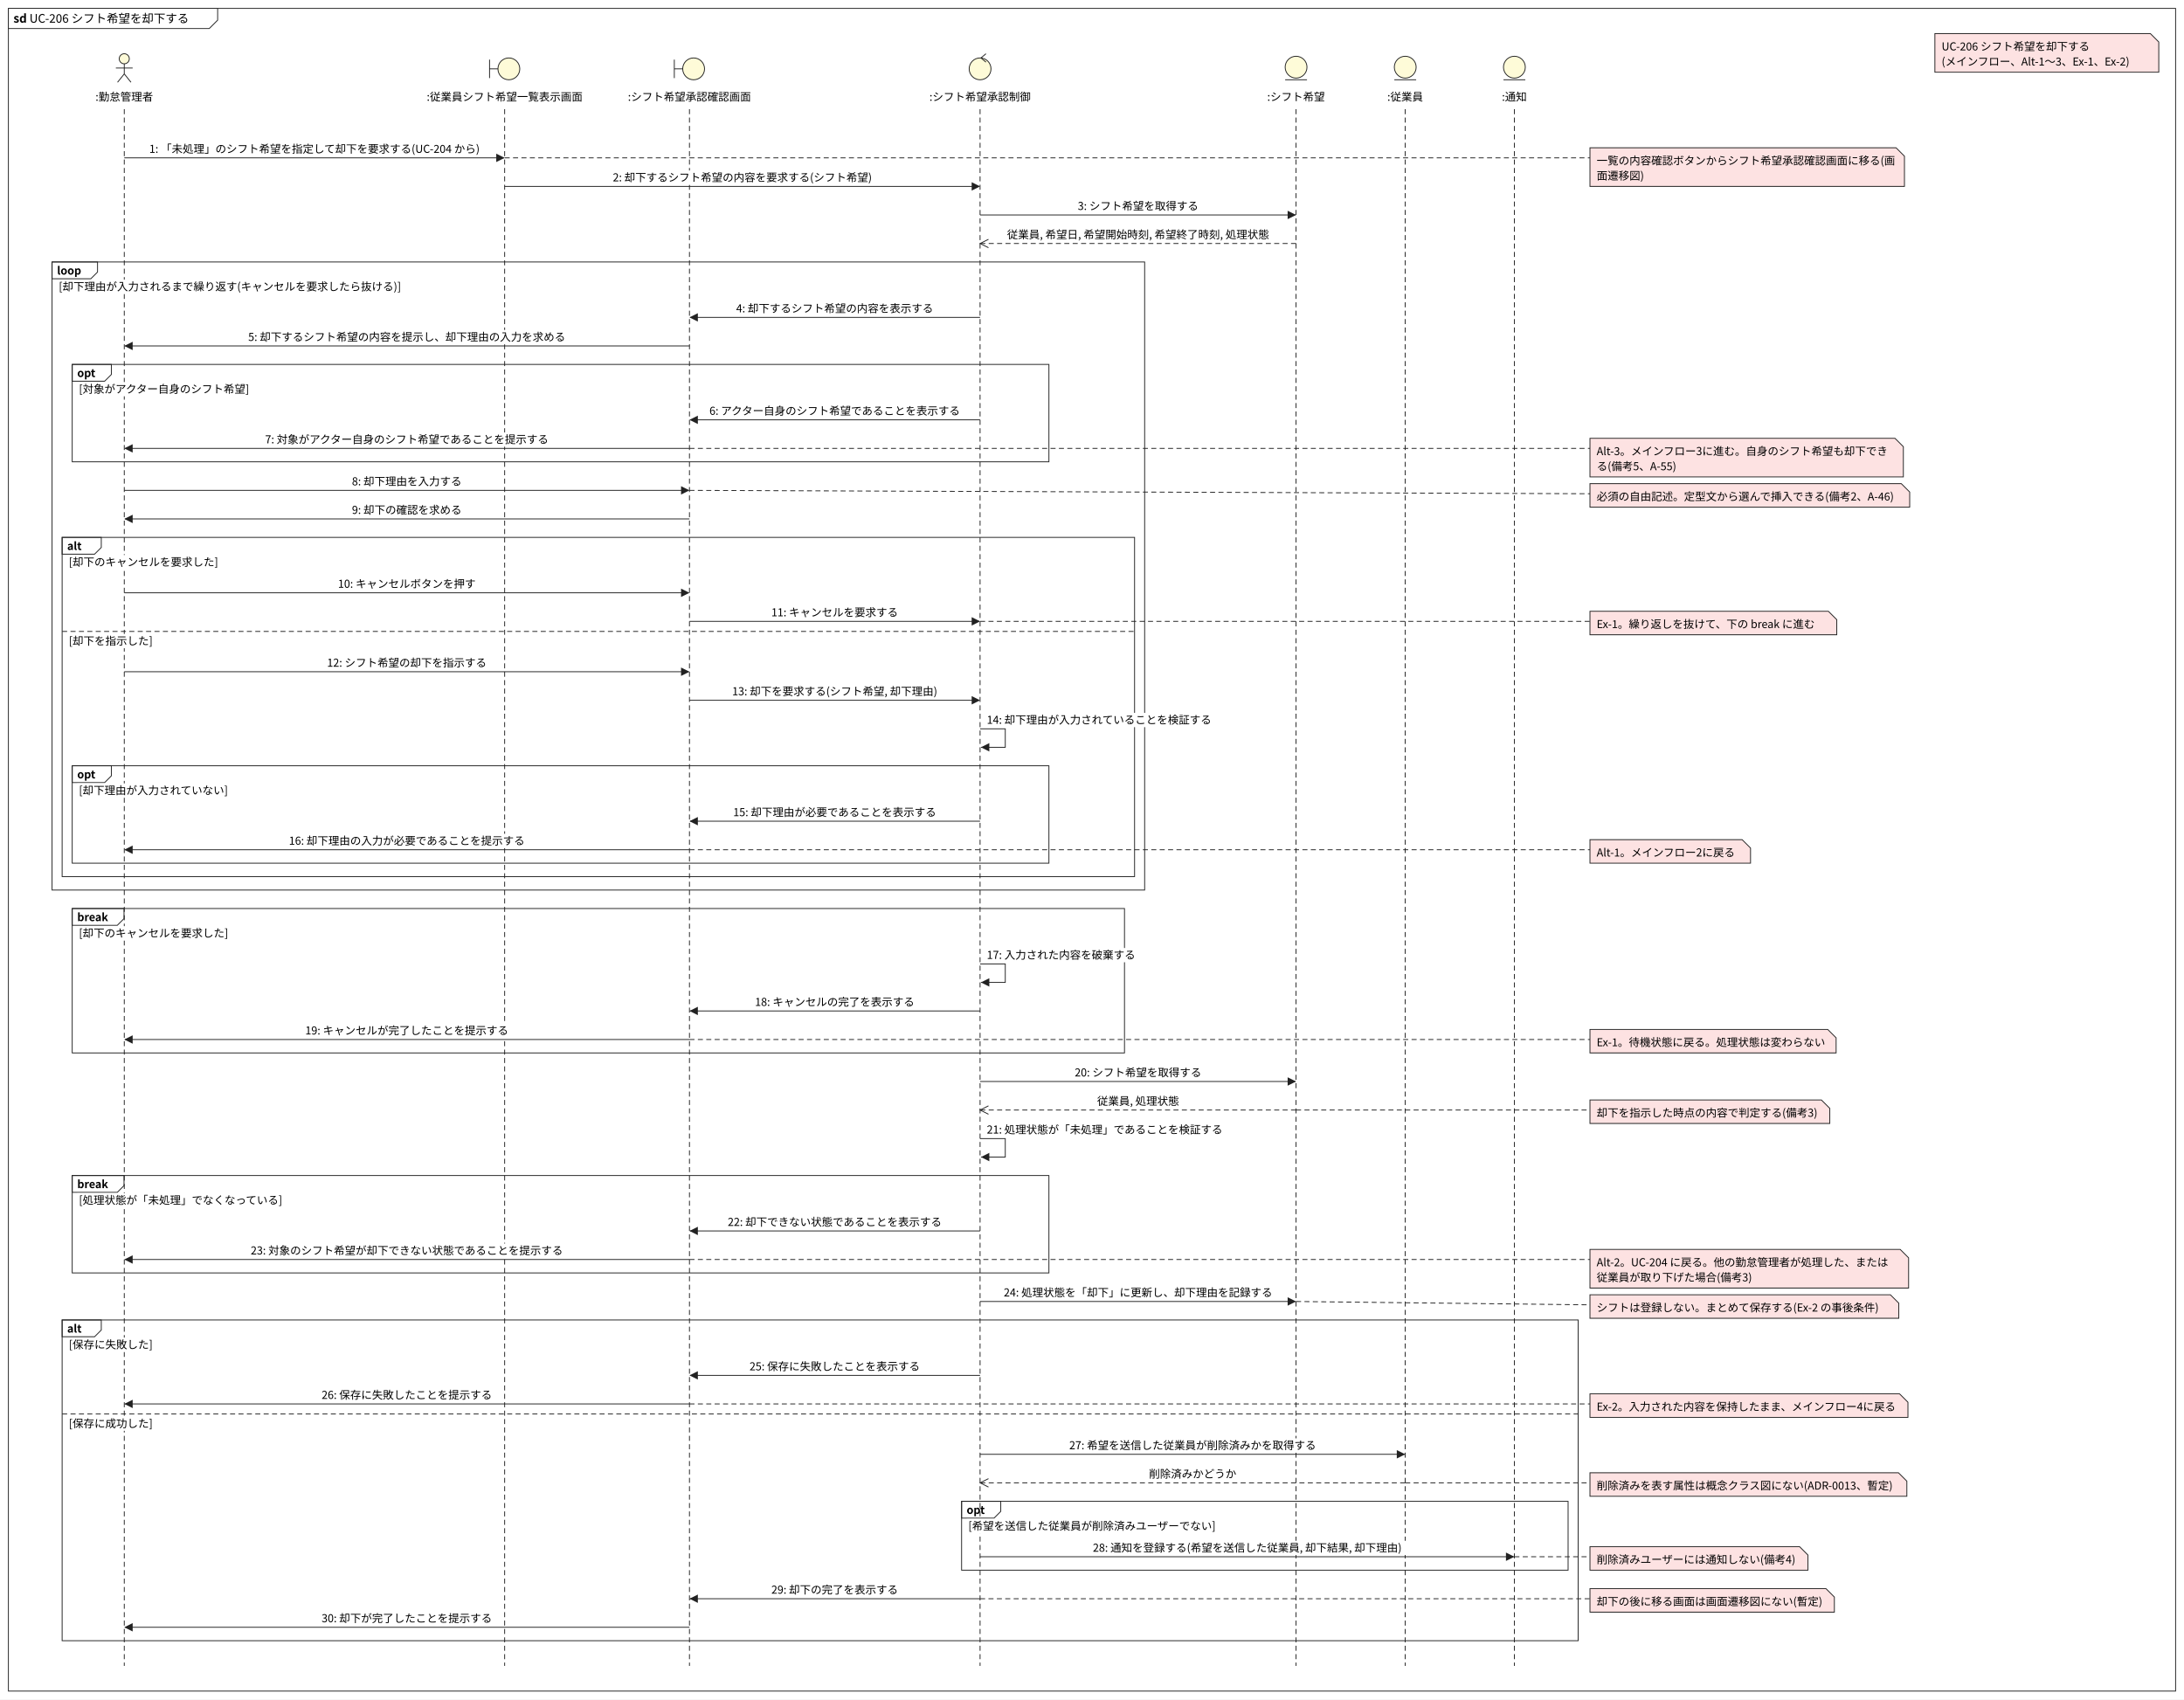
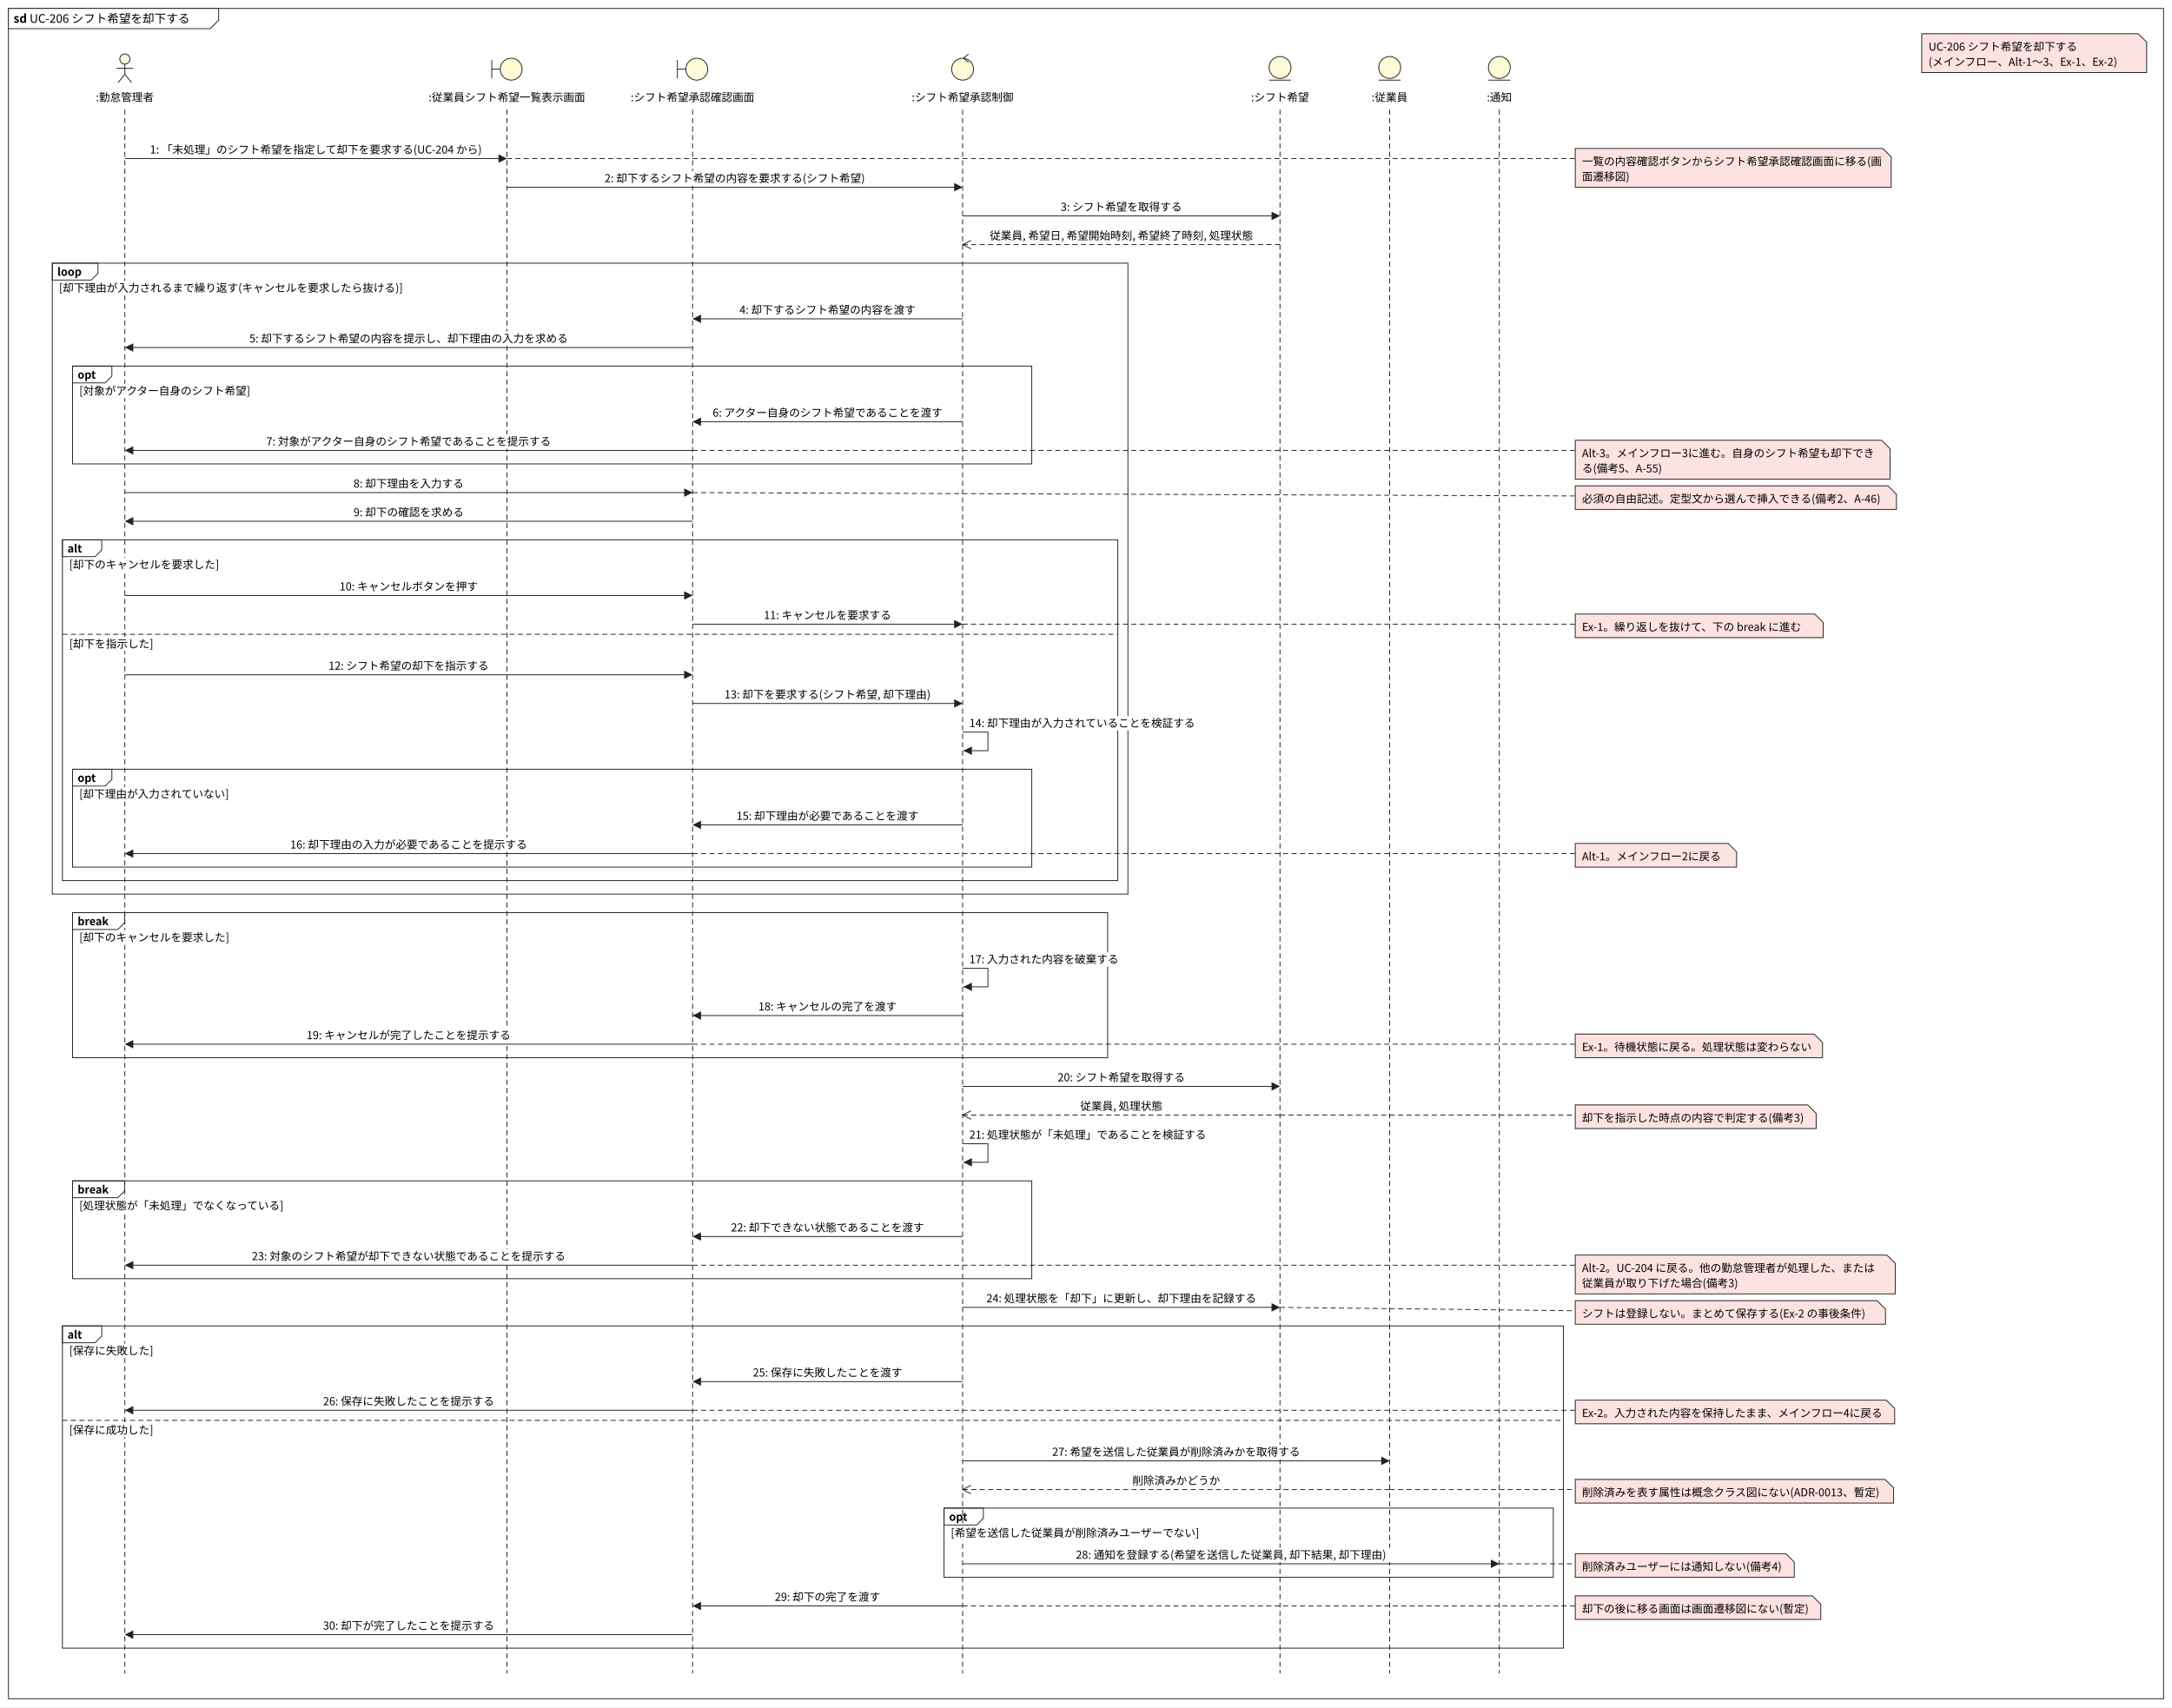
- <svg xmlns="http://www.w3.org/2000/svg" width="2601" height="2024" viewBox="0 0 2601 2024" font-family="'Noto Sans CJK JP','Noto Sans JP','Hiragino Sans','Yu Gothic','Meiryo','IPAGothic',sans-serif">
+ <svg xmlns="http://www.w3.org/2000/svg" width="2575" height="2024" viewBox="0 0 2575 2024" font-family="'Noto Sans CJK JP','Noto Sans JP','Hiragino Sans','Yu Gothic','Meiryo','IPAGothic',sans-serif">
  <rect width="100%" height="100%" fill="#fff" />
-   <rect x="10" y="10" width="2581.0" height="2004.0" fill="none" stroke="#222" />
+   <rect x="10" y="10" width="2555.0" height="2004.0" fill="none" stroke="#222" />
  <path d="M10 10 H259.2 V24 L249.2 34 H10 Z" fill="#fff" stroke="#222" />
  <line x1="148.0" y1="188.0" x2="600.0" y2="188.0" stroke="#222" stroke-width="1" />
  <polygon points="601.0,188.0 591.0,183.0 591.0,193.0" fill="#222" />
-   <line x1="601.0" y1="188.0" x2="1893.5" y2="188.0" stroke="#222" stroke-width="1" stroke-dasharray="6 4" />
-   <line x1="601.0" y1="222.0" x2="1166.2" y2="222.0" stroke="#222" stroke-width="1" />
-   <polygon points="1167.2,222.0 1157.2,217.0 1157.2,227.0" fill="#222" />
-   <line x1="1167.2" y1="256.0" x2="1542.5" y2="256.0" stroke="#222" stroke-width="1" />
-   <polygon points="1543.5,256.0 1533.5,251.0 1533.5,261.0" fill="#222" />
-   <line x1="1543.5" y1="290.0" x2="1168.2" y2="290.0" stroke="#222" stroke-width="1" stroke-dasharray="6 4" />
-   <polyline points="1177.2,285.0 1167.2,290.0 1177.2,295.0" fill="none" stroke="#222" />
+   <line x1="601.0" y1="188.0" x2="1867.5" y2="188.0" stroke="#222" stroke-width="1" stroke-dasharray="6 4" />
+   <line x1="601.0" y1="222.0" x2="1140.2" y2="222.0" stroke="#222" stroke-width="1" />
+   <polygon points="1141.2,222.0 1131.2,217.0 1131.2,227.0" fill="#222" />
+   <line x1="1141.2" y1="256.0" x2="1516.5" y2="256.0" stroke="#222" stroke-width="1" />
+   <polygon points="1517.5,256.0 1507.5,251.0 1507.5,261.0" fill="#222" />
+   <line x1="1517.5" y1="290.0" x2="1142.2" y2="290.0" stroke="#222" stroke-width="1" stroke-dasharray="6 4" />
+   <polyline points="1151.2,285.0 1141.2,290.0 1151.2,295.0" fill="none" stroke="#222" />
  <path d="M62 312 H116.16 V324 L108.16 332 H62 Z" fill="#fff" stroke="#222" />
-   <line x1="1167.2" y1="378.0" x2="822.1" y2="378.0" stroke="#222" stroke-width="1" />
+   <line x1="1141.2" y1="378.0" x2="822.1" y2="378.0" stroke="#222" stroke-width="1" />
  <polygon points="821.1,378.0 831.1,373.0 831.1,383.0" fill="#222" />
  <line x1="821.1" y1="412.0" x2="149.0" y2="412.0" stroke="#222" stroke-width="1" />
  <polygon points="148.0,412.0 158.0,407.0 158.0,417.0" fill="#222" />
  <path d="M86 434 H132.62 V446 L124.62 454 H86 Z" fill="#fff" stroke="#222" />
-   <line x1="1167.2" y1="500.0" x2="822.1" y2="500.0" stroke="#222" stroke-width="1" />
+   <line x1="1141.2" y1="500.0" x2="822.1" y2="500.0" stroke="#222" stroke-width="1" />
  <polygon points="821.1,500.0 831.1,495.0 831.1,505.0" fill="#222" />
  <line x1="821.1" y1="534.0" x2="149.0" y2="534.0" stroke="#222" stroke-width="1" />
  <polygon points="148.0,534.0 158.0,529.0 158.0,539.0" fill="#222" />
-   <line x1="821.1" y1="534.0" x2="1893.5" y2="534.0" stroke="#222" stroke-width="1" stroke-dasharray="6 4" />
-   <rect x="86.0" y="434.0" width="1163.2" height="116.0" rx="0" fill="none" stroke="#222" />
+   <line x1="821.1" y1="534.0" x2="1867.5" y2="534.0" stroke="#222" stroke-width="1" stroke-dasharray="6 4" />
+   <rect x="86.0" y="434.0" width="1137.2" height="116.0" rx="0" fill="none" stroke="#222" />
  <line x1="148.0" y1="584.0" x2="820.1" y2="584.0" stroke="#222" stroke-width="1" />
  <polygon points="821.1,584.0 811.1,579.0 811.1,589.0" fill="#222" />
-   <line x1="821.1" y1="584.0" x2="1893.5" y2="588.0" stroke="#222" stroke-width="1" stroke-dasharray="6 4" />
+   <line x1="821.1" y1="584.0" x2="1867.5" y2="588.0" stroke="#222" stroke-width="1" stroke-dasharray="6 4" />
  <line x1="821.1" y1="618.0" x2="149.0" y2="618.0" stroke="#222" stroke-width="1" />
  <polygon points="148.0,618.0 158.0,613.0 158.0,623.0" fill="#222" />
  <path d="M74 640 H120.62 V652 L112.62 660 H74 Z" fill="#fff" stroke="#222" />
  <line x1="148.0" y1="706.0" x2="820.1" y2="706.0" stroke="#222" stroke-width="1" />
  <polygon points="821.1,706.0 811.1,701.0 811.1,711.0" fill="#222" />
-   <line x1="821.1" y1="740.0" x2="1166.2" y2="740.0" stroke="#222" stroke-width="1" />
-   <polygon points="1167.2,740.0 1157.2,735.0 1157.2,745.0" fill="#222" />
-   <line x1="1167.2" y1="740.0" x2="1893.5" y2="740.0" stroke="#222" stroke-width="1" stroke-dasharray="6 4" />
+   <line x1="821.1" y1="740.0" x2="1140.2" y2="740.0" stroke="#222" stroke-width="1" />
+   <polygon points="1141.2,740.0 1131.2,735.0 1131.2,745.0" fill="#222" />
+   <line x1="1141.2" y1="740.0" x2="1867.5" y2="740.0" stroke="#222" stroke-width="1" stroke-dasharray="6 4" />
  <line x1="148.0" y1="800.0" x2="820.1" y2="800.0" stroke="#222" stroke-width="1" />
  <polygon points="821.1,800.0 811.1,795.0 811.1,805.0" fill="#222" />
-   <line x1="821.1" y1="834.0" x2="1166.2" y2="834.0" stroke="#222" stroke-width="1" />
-   <polygon points="1167.2,834.0 1157.2,829.0 1157.2,839.0" fill="#222" />
-   <polyline points="1167.22,868 1197.22,868 1197.22,890 1168.22,890" fill="none" stroke="#222" />
-   <polygon points="1168.2,890.0 1178.2,885.0 1178.2,895.0" fill="#222" />
+   <line x1="821.1" y1="834.0" x2="1140.2" y2="834.0" stroke="#222" stroke-width="1" />
+   <polygon points="1141.2,834.0 1131.2,829.0 1131.2,839.0" fill="#222" />
+   <polyline points="1141.22,868 1171.22,868 1171.22,890 1142.22,890" fill="none" stroke="#222" />
+   <polygon points="1142.2,890.0 1152.2,885.0 1152.2,895.0" fill="#222" />
  <path d="M86 912 H132.62 V924 L124.62 932 H86 Z" fill="#fff" stroke="#222" />
-   <line x1="1167.2" y1="978.0" x2="822.1" y2="978.0" stroke="#222" stroke-width="1" />
+   <line x1="1141.2" y1="978.0" x2="822.1" y2="978.0" stroke="#222" stroke-width="1" />
  <polygon points="821.1,978.0 831.1,973.0 831.1,983.0" fill="#222" />
  <line x1="821.1" y1="1012.0" x2="149.0" y2="1012.0" stroke="#222" stroke-width="1" />
  <polygon points="148.0,1012.0 158.0,1007.0 158.0,1017.0" fill="#222" />
-   <line x1="821.1" y1="1012.0" x2="1893.5" y2="1012.0" stroke="#222" stroke-width="1" stroke-dasharray="6 4" />
-   <rect x="86.0" y="912.0" width="1163.2" height="116.0" rx="0" fill="none" stroke="#222" />
-   <rect x="74.0" y="640.0" width="1277.2" height="404.0" rx="0" fill="none" stroke="#222" />
-   <line x1="74.0" y1="752.0" x2="1351.2" y2="752.0" stroke="#222" stroke-width="1" stroke-dasharray="6 4" />
-   <rect x="62.0" y="312.0" width="1301.2" height="748.0" rx="0" fill="none" stroke="#222" />
+   <line x1="821.1" y1="1012.0" x2="1867.5" y2="1012.0" stroke="#222" stroke-width="1" stroke-dasharray="6 4" />
+   <rect x="86.0" y="912.0" width="1137.2" height="116.0" rx="0" fill="none" stroke="#222" />
+   <rect x="74.0" y="640.0" width="1251.2" height="404.0" rx="0" fill="none" stroke="#222" />
+   <line x1="74.0" y1="752.0" x2="1325.2" y2="752.0" stroke="#222" stroke-width="1" stroke-dasharray="6 4" />
+   <rect x="62.0" y="312.0" width="1275.2" height="748.0" rx="0" fill="none" stroke="#222" />
  <path d="M86 1082 H147.7 V1094 L139.7 1102 H86 Z" fill="#fff" stroke="#222" />
-   <polyline points="1167.22,1148 1197.22,1148 1197.22,1170 1168.22,1170" fill="none" stroke="#222" />
-   <polygon points="1168.2,1170.0 1178.2,1165.0 1178.2,1175.0" fill="#222" />
-   <line x1="1167.2" y1="1204.0" x2="822.1" y2="1204.0" stroke="#222" stroke-width="1" />
+   <polyline points="1141.22,1148 1171.22,1148 1171.22,1170 1142.22,1170" fill="none" stroke="#222" />
+   <polygon points="1142.2,1170.0 1152.2,1165.0 1152.2,1175.0" fill="#222" />
+   <line x1="1141.2" y1="1204.0" x2="822.1" y2="1204.0" stroke="#222" stroke-width="1" />
  <polygon points="821.1,1204.0 831.1,1199.0 831.1,1209.0" fill="#222" />
  <line x1="821.1" y1="1238.0" x2="149.0" y2="1238.0" stroke="#222" stroke-width="1" />
  <polygon points="148.0,1238.0 158.0,1233.0 158.0,1243.0" fill="#222" />
-   <line x1="821.1" y1="1238.0" x2="1893.5" y2="1238.0" stroke="#222" stroke-width="1" stroke-dasharray="6 4" />
-   <rect x="86.0" y="1082.0" width="1253.2" height="172.0" rx="0" fill="none" stroke="#222" />
-   <line x1="1167.2" y1="1288.0" x2="1542.5" y2="1288.0" stroke="#222" stroke-width="1" />
-   <polygon points="1543.5,1288.0 1533.5,1283.0 1533.5,1293.0" fill="#222" />
-   <line x1="1543.5" y1="1322.0" x2="1168.2" y2="1322.0" stroke="#222" stroke-width="1" stroke-dasharray="6 4" />
-   <polyline points="1177.2,1317.0 1167.2,1322.0 1177.2,1327.0" fill="none" stroke="#222" />
-   <line x1="1543.5" y1="1322.0" x2="1893.5" y2="1322.0" stroke="#222" stroke-width="1" stroke-dasharray="6 4" />
-   <polyline points="1167.22,1356 1197.22,1356 1197.22,1378 1168.22,1378" fill="none" stroke="#222" />
-   <polygon points="1168.2,1378.0 1178.2,1373.0 1178.2,1383.0" fill="#222" />
+   <line x1="821.1" y1="1238.0" x2="1867.5" y2="1238.0" stroke="#222" stroke-width="1" stroke-dasharray="6 4" />
+   <rect x="86.0" y="1082.0" width="1227.2" height="172.0" rx="0" fill="none" stroke="#222" />
+   <line x1="1141.2" y1="1288.0" x2="1516.5" y2="1288.0" stroke="#222" stroke-width="1" />
+   <polygon points="1517.5,1288.0 1507.5,1283.0 1507.5,1293.0" fill="#222" />
+   <line x1="1517.5" y1="1322.0" x2="1142.2" y2="1322.0" stroke="#222" stroke-width="1" stroke-dasharray="6 4" />
+   <polyline points="1151.2,1317.0 1141.2,1322.0 1151.2,1327.0" fill="none" stroke="#222" />
+   <line x1="1517.5" y1="1322.0" x2="1867.5" y2="1322.0" stroke="#222" stroke-width="1" stroke-dasharray="6 4" />
+   <polyline points="1141.22,1356 1171.22,1356 1171.22,1378 1142.22,1378" fill="none" stroke="#222" />
+   <polygon points="1142.2,1378.0 1152.2,1373.0 1152.2,1383.0" fill="#222" />
  <path d="M86 1400 H147.7 V1412 L139.7 1420 H86 Z" fill="#fff" stroke="#222" />
-   <line x1="1167.2" y1="1466.0" x2="822.1" y2="1466.0" stroke="#222" stroke-width="1" />
+   <line x1="1141.2" y1="1466.0" x2="822.1" y2="1466.0" stroke="#222" stroke-width="1" />
  <polygon points="821.1,1466.0 831.1,1461.0 831.1,1471.0" fill="#222" />
  <line x1="821.1" y1="1500.0" x2="149.0" y2="1500.0" stroke="#222" stroke-width="1" />
  <polygon points="148.0,1500.0 158.0,1495.0 158.0,1505.0" fill="#222" />
-   <line x1="821.1" y1="1500.0" x2="1893.5" y2="1500.0" stroke="#222" stroke-width="1" stroke-dasharray="6 4" />
-   <rect x="86.0" y="1400.0" width="1163.2" height="116.0" rx="0" fill="none" stroke="#222" />
-   <line x1="1167.2" y1="1550.0" x2="1542.5" y2="1550.0" stroke="#222" stroke-width="1" />
-   <polygon points="1543.5,1550.0 1533.5,1545.0 1533.5,1555.0" fill="#222" />
-   <line x1="1543.5" y1="1550.0" x2="1893.5" y2="1554.0" stroke="#222" stroke-width="1" stroke-dasharray="6 4" />
+   <line x1="821.1" y1="1500.0" x2="1867.5" y2="1500.0" stroke="#222" stroke-width="1" stroke-dasharray="6 4" />
+   <rect x="86.0" y="1400.0" width="1137.2" height="116.0" rx="0" fill="none" stroke="#222" />
+   <line x1="1141.2" y1="1550.0" x2="1516.5" y2="1550.0" stroke="#222" stroke-width="1" />
+   <polygon points="1517.5,1550.0 1507.5,1545.0 1507.5,1555.0" fill="#222" />
+   <line x1="1517.5" y1="1550.0" x2="1867.5" y2="1554.0" stroke="#222" stroke-width="1" stroke-dasharray="6 4" />
  <path d="M74 1572 H120.62 V1584 L112.62 1592 H74 Z" fill="#fff" stroke="#222" />
-   <line x1="1167.2" y1="1638.0" x2="822.1" y2="1638.0" stroke="#222" stroke-width="1" />
+   <line x1="1141.2" y1="1638.0" x2="822.1" y2="1638.0" stroke="#222" stroke-width="1" />
  <polygon points="821.1,1638.0 831.1,1633.0 831.1,1643.0" fill="#222" />
  <line x1="821.1" y1="1672.0" x2="149.0" y2="1672.0" stroke="#222" stroke-width="1" />
  <polygon points="148.0,1672.0 158.0,1667.0 158.0,1677.0" fill="#222" />
-   <line x1="821.1" y1="1672.0" x2="1893.5" y2="1672.0" stroke="#222" stroke-width="1" stroke-dasharray="6 4" />
-   <line x1="1167.2" y1="1732.0" x2="1672.5" y2="1732.0" stroke="#222" stroke-width="1" />
-   <polygon points="1673.5,1732.0 1663.5,1727.0 1663.5,1737.0" fill="#222" />
-   <line x1="1673.5" y1="1766.0" x2="1168.2" y2="1766.0" stroke="#222" stroke-width="1" stroke-dasharray="6 4" />
-   <polyline points="1177.2,1761.0 1167.2,1766.0 1177.2,1771.0" fill="none" stroke="#222" />
-   <line x1="1673.5" y1="1766.0" x2="1893.5" y2="1766.0" stroke="#222" stroke-width="1" stroke-dasharray="6 4" />
-   <path d="M1145.22 1788 H1191.84 V1800 L1183.84 1808 H1145.22 Z" fill="#fff" stroke="#222" />
-   <line x1="1167.2" y1="1854.0" x2="1802.5" y2="1854.0" stroke="#222" stroke-width="1" />
-   <polygon points="1803.5,1854.0 1793.5,1849.0 1793.5,1859.0" fill="#222" />
-   <line x1="1803.5" y1="1854.0" x2="1893.5" y2="1854.0" stroke="#222" stroke-width="1" stroke-dasharray="6 4" />
-   <rect x="1145.2" y="1788.0" width="722.3" height="82.0" rx="0" fill="none" stroke="#222" />
-   <line x1="1167.2" y1="1904.0" x2="822.1" y2="1904.0" stroke="#222" stroke-width="1" />
+   <line x1="821.1" y1="1672.0" x2="1867.5" y2="1672.0" stroke="#222" stroke-width="1" stroke-dasharray="6 4" />
+   <line x1="1141.2" y1="1732.0" x2="1646.5" y2="1732.0" stroke="#222" stroke-width="1" />
+   <polygon points="1647.5,1732.0 1637.5,1727.0 1637.5,1737.0" fill="#222" />
+   <line x1="1647.5" y1="1766.0" x2="1142.2" y2="1766.0" stroke="#222" stroke-width="1" stroke-dasharray="6 4" />
+   <polyline points="1151.2,1761.0 1141.2,1766.0 1151.2,1771.0" fill="none" stroke="#222" />
+   <line x1="1647.5" y1="1766.0" x2="1867.5" y2="1766.0" stroke="#222" stroke-width="1" stroke-dasharray="6 4" />
+   <path d="M1119.22 1788 H1165.84 V1800 L1157.84 1808 H1119.22 Z" fill="#fff" stroke="#222" />
+   <line x1="1141.2" y1="1854.0" x2="1776.5" y2="1854.0" stroke="#222" stroke-width="1" />
+   <polygon points="1777.5,1854.0 1767.5,1849.0 1767.5,1859.0" fill="#222" />
+   <line x1="1777.5" y1="1854.0" x2="1867.5" y2="1854.0" stroke="#222" stroke-width="1" stroke-dasharray="6 4" />
+   <rect x="1119.2" y="1788.0" width="722.3" height="82.0" rx="0" fill="none" stroke="#222" />
+   <line x1="1141.2" y1="1904.0" x2="822.1" y2="1904.0" stroke="#222" stroke-width="1" />
  <polygon points="821.1,1904.0 831.1,1899.0 831.1,1909.0" fill="#222" />
-   <line x1="1167.2" y1="1904.0" x2="1893.5" y2="1904.0" stroke="#222" stroke-width="1" stroke-dasharray="6 4" />
+   <line x1="1141.2" y1="1904.0" x2="1867.5" y2="1904.0" stroke="#222" stroke-width="1" stroke-dasharray="6 4" />
  <line x1="821.1" y1="1938.0" x2="149.0" y2="1938.0" stroke="#222" stroke-width="1" />
  <polygon points="148.0,1938.0 158.0,1933.0 158.0,1943.0" fill="#222" />
-   <rect x="74.0" y="1572.0" width="1805.5" height="382.0" rx="0" fill="none" stroke="#222" />
-   <line x1="74.0" y1="1684.0" x2="1879.5" y2="1684.0" stroke="#222" stroke-width="1" stroke-dasharray="6 4" />
+   <rect x="74.0" y="1572.0" width="1779.5" height="382.0" rx="0" fill="none" stroke="#222" />
+   <line x1="74.0" y1="1684.0" x2="1853.5" y2="1684.0" stroke="#222" stroke-width="1" stroke-dasharray="6 4" />
  <circle cx="148" cy="70" r="6" fill="#fefbd8" stroke="#222" />
  <path d="M148 76 V88 M138 81 H158 M148 88 L140 98 M148 88 L156 98" fill="none" stroke="#222" />
  <line x1="148.0" y1="130.0" x2="148.0" y2="1984.0" stroke="#222" stroke-width="1" stroke-dasharray="6 4" />
  <circle cx="606.02" cy="82" r="13" fill="#fefbd8" stroke="#222" />
  <path d="M593.02 82 H583.02 M583.02 71 V93" fill="none" stroke="#222" />
  <line x1="601.0" y1="130.0" x2="601.0" y2="1984.0" stroke="#222" stroke-width="1" stroke-dasharray="6 4" />
  <circle cx="826.06" cy="82" r="13" fill="#fefbd8" stroke="#222" />
  <path d="M813.06 82 H803.06 M803.06 71 V93" fill="none" stroke="#222" />
  <line x1="821.1" y1="130.0" x2="821.1" y2="1984.0" stroke="#222" stroke-width="1" stroke-dasharray="6 4" />
-   <circle cx="1167.22" cy="82" r="13" fill="#fefbd8" stroke="#222" />
-   <path d="M1168.22 69 l6 -5 M1168.22 69 l6 5" fill="none" stroke="#222" />
-   <line x1="1167.2" y1="130.0" x2="1167.2" y2="1984.0" stroke="#222" stroke-width="1" stroke-dasharray="6 4" />
-   <circle cx="1543.54" cy="80" r="13" fill="#fefbd8" stroke="#222" />
-   <path d="M1530.54 95 H1556.54" fill="none" stroke="#222" />
-   <line x1="1543.5" y1="130.0" x2="1543.5" y2="1984.0" stroke="#222" stroke-width="1" stroke-dasharray="6 4" />
-   <circle cx="1673.54" cy="80" r="13" fill="#fefbd8" stroke="#222" />
-   <path d="M1660.54 95 H1686.54" fill="none" stroke="#222" />
-   <line x1="1673.5" y1="130.0" x2="1673.5" y2="1984.0" stroke="#222" stroke-width="1" stroke-dasharray="6 4" />
-   <circle cx="1803.54" cy="80" r="13" fill="#fefbd8" stroke="#222" />
-   <path d="M1790.54 95 H1816.54" fill="none" stroke="#222" />
-   <line x1="1803.5" y1="130.0" x2="1803.5" y2="1984.0" stroke="#222" stroke-width="1" stroke-dasharray="6 4" />
+   <circle cx="1141.22" cy="82" r="13" fill="#fefbd8" stroke="#222" />
+   <path d="M1142.22 69 l6 -5 M1142.22 69 l6 5" fill="none" stroke="#222" />
+   <line x1="1141.2" y1="130.0" x2="1141.2" y2="1984.0" stroke="#222" stroke-width="1" stroke-dasharray="6 4" />
+   <circle cx="1517.54" cy="80" r="13" fill="#fefbd8" stroke="#222" />
+   <path d="M1504.54 95 H1530.54" fill="none" stroke="#222" />
+   <line x1="1517.5" y1="130.0" x2="1517.5" y2="1984.0" stroke="#222" stroke-width="1" stroke-dasharray="6 4" />
+   <circle cx="1647.54" cy="80" r="13" fill="#fefbd8" stroke="#222" />
+   <path d="M1634.54 95 H1660.54" fill="none" stroke="#222" />
+   <line x1="1647.5" y1="130.0" x2="1647.5" y2="1984.0" stroke="#222" stroke-width="1" stroke-dasharray="6 4" />
+   <circle cx="1777.54" cy="80" r="13" fill="#fefbd8" stroke="#222" />
+   <path d="M1764.54 95 H1790.54" fill="none" stroke="#222" />
+   <line x1="1777.5" y1="130.0" x2="1777.5" y2="1984.0" stroke="#222" stroke-width="1" stroke-dasharray="6 4" />
  <rect x="164.8" y="169.0" width="419.5" height="17.0" fill="#fff" />
  <text x="374.5" y="182.0" font-size="13" text-anchor="middle">1: 「未処理」のシフト希望を指定して却下を要求する(UC-204 から)</text>
-   <rect x="720.3" y="203.0" width="327.7" height="17.0" fill="#fff" />
-   <text x="884.1" y="216.0" font-size="13" text-anchor="middle">2: 却下するシフト希望の内容を要求する(シフト希望)</text>
-   <rect x="1277.1" y="237.0" width="156.6" height="17.0" fill="#fff" />
-   <text x="1355.4" y="250.0" font-size="13" text-anchor="middle">3: シフト希望を取得する</text>
-   <rect x="1180.2" y="271.0" width="350.3" height="17.0" fill="#fff" />
-   <text x="1355.4" y="284.0" font-size="13" text-anchor="middle">従業員, 希望日, 希望開始時刻, 希望終了時刻, 処理状態</text>
+   <rect x="707.3" y="203.0" width="327.7" height="17.0" fill="#fff" />
+   <text x="871.1" y="216.0" font-size="13" text-anchor="middle">2: 却下するシフト希望の内容を要求する(シフト希望)</text>
+   <rect x="1251.1" y="237.0" width="156.6" height="17.0" fill="#fff" />
+   <text x="1329.4" y="250.0" font-size="13" text-anchor="middle">3: シフト希望を取得する</text>
+   <rect x="1154.2" y="271.0" width="350.3" height="17.0" fill="#fff" />
+   <text x="1329.4" y="284.0" font-size="13" text-anchor="middle">従業員, 希望日, 希望開始時刻, 希望終了時刻, 処理状態</text>
  <text x="68.0" y="327.0" font-size="13" text-anchor="start" font-weight="bold">loop</text>
  <rect x="68.0" y="333.0" width="424.2" height="17.0" fill="#fff" />
  <text x="70.0" y="346.0" font-size="13" text-anchor="start">[却下理由が入力されるまで繰り返す(キャンセルを要求したら抜ける)]</text>
-   <rect x="870.3" y="359.0" width="247.6" height="17.0" fill="#fff" />
-   <text x="994.1" y="372.0" font-size="13" text-anchor="middle">4: 却下するシフト希望の内容を表示する</text>
+   <rect x="870.3" y="359.0" width="221.6" height="17.0" fill="#fff" />
+   <text x="981.1" y="372.0" font-size="13" text-anchor="middle">4: 却下するシフト希望の内容を渡す</text>
  <rect x="289.2" y="393.0" width="390.6" height="17.0" fill="#fff" />
  <text x="484.5" y="406.0" font-size="13" text-anchor="middle">5: 却下するシフト希望の内容を提示し、却下理由の入力を求める</text>
  <text x="92.0" y="449.0" font-size="13" text-anchor="start" font-weight="bold">opt</text>
  <rect x="92.0" y="455.0" width="214.1" height="17.0" fill="#fff" />
  <text x="94.0" y="468.0" font-size="13" text-anchor="start">[対象がアクター自身のシフト希望]</text>
-   <rect x="837.8" y="481.0" width="312.6" height="17.0" fill="#fff" />
-   <text x="994.1" y="494.0" font-size="13" text-anchor="middle">6: アクター自身のシフト希望であることを表示する</text>
+   <rect x="837.8" y="481.0" width="286.6" height="17.0" fill="#fff" />
+   <text x="981.1" y="494.0" font-size="13" text-anchor="middle">6: アクター自身のシフト希望であることを渡す</text>
  <rect x="308.7" y="515.0" width="351.6" height="17.0" fill="#fff" />
  <text x="484.5" y="528.0" font-size="13" text-anchor="middle">7: 対象がアクター自身のシフト希望であることを提示する</text>
  <rect x="412.7" y="565.0" width="143.6" height="17.0" fill="#fff" />
  <text x="484.5" y="578.0" font-size="13" text-anchor="middle">8: 却下理由を入力する</text>
  <rect x="412.7" y="599.0" width="143.6" height="17.0" fill="#fff" />
  <text x="484.5" y="612.0" font-size="13" text-anchor="middle">9: 却下の確認を求める</text>
  <text x="80.0" y="655.0" font-size="13" text-anchor="start" font-weight="bold">alt</text>
  <rect x="80.0" y="661.0" width="188.1" height="17.0" fill="#fff" />
  <text x="82.0" y="674.0" font-size="13" text-anchor="start">[却下のキャンセルを要求した]</text>
  <rect x="396.0" y="687.0" width="177.2" height="17.0" fill="#fff" />
  <text x="484.5" y="700.0" font-size="13" text-anchor="middle">10: キャンセルボタンを押す</text>
-   <rect x="912.1" y="721.0" width="164.2" height="17.0" fill="#fff" />
-   <text x="994.1" y="734.0" font-size="13" text-anchor="middle">11: キャンセルを要求する</text>
+   <rect x="899.1" y="721.0" width="164.2" height="17.0" fill="#fff" />
+   <text x="981.1" y="734.0" font-size="13" text-anchor="middle">11: キャンセルを要求する</text>
  <rect x="80.0" y="755.0" width="110.1" height="17.0" fill="#fff" />
  <text x="82.0" y="768.0" font-size="13" text-anchor="start">[却下を指示した]</text>
  <rect x="383.0" y="781.0" width="203.2" height="17.0" fill="#fff" />
  <text x="484.5" y="794.0" font-size="13" text-anchor="middle">12: シフト希望の却下を指示する</text>
-   <rect x="858.0" y="815.0" width="272.3" height="17.0" fill="#fff" />
-   <text x="994.1" y="828.0" font-size="13" text-anchor="middle">13: 却下を要求する(シフト希望, 却下理由)</text>
-   <rect x="1173.2" y="849.0" width="281.2" height="17.0" fill="#fff" />
-   <text x="1175.2" y="862.0" font-size="13" text-anchor="start">14: 却下理由が入力されていることを検証する</text>
+   <rect x="845.0" y="815.0" width="272.3" height="17.0" fill="#fff" />
+   <text x="981.1" y="828.0" font-size="13" text-anchor="middle">13: 却下を要求する(シフト希望, 却下理由)</text>
+   <rect x="1147.2" y="849.0" width="281.2" height="17.0" fill="#fff" />
+   <text x="1149.2" y="862.0" font-size="13" text-anchor="start">14: 却下理由が入力されていることを検証する</text>
  <text x="92.0" y="927.0" font-size="13" text-anchor="start" font-weight="bold">opt</text>
  <rect x="92.0" y="933.0" width="188.1" height="17.0" fill="#fff" />
  <text x="94.0" y="946.0" font-size="13" text-anchor="start">[却下理由が入力されていない]</text>
-   <rect x="866.6" y="959.0" width="255.2" height="17.0" fill="#fff" />
-   <text x="994.1" y="972.0" font-size="13" text-anchor="middle">15: 却下理由が必要であることを表示する</text>
+   <rect x="866.6" y="959.0" width="229.2" height="17.0" fill="#fff" />
+   <text x="981.1" y="972.0" font-size="13" text-anchor="middle">15: 却下理由が必要であることを渡す</text>
  <rect x="337.5" y="993.0" width="294.2" height="17.0" fill="#fff" />
  <text x="484.5" y="1006.0" font-size="13" text-anchor="middle">16: 却下理由の入力が必要であることを提示する</text>
  <text x="92.0" y="1097.0" font-size="13" text-anchor="start" font-weight="bold">break</text>
  <rect x="92.0" y="1103.0" width="188.1" height="17.0" fill="#fff" />
  <text x="94.0" y="1116.0" font-size="13" text-anchor="start">[却下のキャンセルを要求した]</text>
-   <rect x="1173.2" y="1129.0" width="190.2" height="17.0" fill="#fff" />
-   <text x="1175.2" y="1142.0" font-size="13" text-anchor="start">17: 入力された内容を破棄する</text>
-   <rect x="892.6" y="1185.0" width="203.2" height="17.0" fill="#fff" />
-   <text x="994.1" y="1198.0" font-size="13" text-anchor="middle">18: キャンセルの完了を表示する</text>
+   <rect x="1147.2" y="1129.0" width="190.2" height="17.0" fill="#fff" />
+   <text x="1149.2" y="1142.0" font-size="13" text-anchor="start">17: 入力された内容を破棄する</text>
+   <rect x="892.6" y="1185.0" width="177.2" height="17.0" fill="#fff" />
+   <text x="981.1" y="1198.0" font-size="13" text-anchor="middle">18: キャンセルの完了を渡す</text>
  <rect x="357.0" y="1219.0" width="255.2" height="17.0" fill="#fff" />
  <text x="484.5" y="1232.0" font-size="13" text-anchor="middle">19: キャンセルが完了したことを提示する</text>
-   <rect x="1273.3" y="1269.0" width="164.2" height="17.0" fill="#fff" />
-   <text x="1355.4" y="1282.0" font-size="13" text-anchor="middle">20: シフト希望を取得する</text>
-   <rect x="1300.3" y="1303.0" width="110.1" height="17.0" fill="#fff" />
-   <text x="1355.4" y="1316.0" font-size="13" text-anchor="middle">従業員, 処理状態</text>
-   <rect x="1173.2" y="1337.0" width="294.2" height="17.0" fill="#fff" />
-   <text x="1175.2" y="1350.0" font-size="13" text-anchor="start">21: 処理状態が「未処理」であることを検証する</text>
+   <rect x="1247.3" y="1269.0" width="164.2" height="17.0" fill="#fff" />
+   <text x="1329.4" y="1282.0" font-size="13" text-anchor="middle">20: シフト希望を取得する</text>
+   <rect x="1274.3" y="1303.0" width="110.1" height="17.0" fill="#fff" />
+   <text x="1329.4" y="1316.0" font-size="13" text-anchor="middle">従業員, 処理状態</text>
+   <rect x="1147.2" y="1337.0" width="294.2" height="17.0" fill="#fff" />
+   <text x="1149.2" y="1350.0" font-size="13" text-anchor="start">21: 処理状態が「未処理」であることを検証する</text>
  <text x="92.0" y="1415.0" font-size="13" text-anchor="start" font-weight="bold">break</text>
  <rect x="92.0" y="1421.0" width="253.1" height="17.0" fill="#fff" />
  <text x="94.0" y="1434.0" font-size="13" text-anchor="start">[処理状態が「未処理」でなくなっている]</text>
-   <rect x="860.1" y="1447.0" width="268.2" height="17.0" fill="#fff" />
-   <text x="994.1" y="1460.0" font-size="13" text-anchor="middle">22: 却下できない状態であることを表示する</text>
+   <rect x="860.1" y="1447.0" width="242.2" height="17.0" fill="#fff" />
+   <text x="981.1" y="1460.0" font-size="13" text-anchor="middle">22: 却下できない状態であることを渡す</text>
  <rect x="292.0" y="1481.0" width="385.2" height="17.0" fill="#fff" />
  <text x="484.5" y="1494.0" font-size="13" text-anchor="middle">23: 対象のシフト希望が却下できない状態であることを提示する</text>
-   <rect x="1188.8" y="1531.0" width="333.2" height="17.0" fill="#fff" />
-   <text x="1355.4" y="1544.0" font-size="13" text-anchor="middle">24: 処理状態を「却下」に更新し、却下理由を記録する</text>
+   <rect x="1162.8" y="1531.0" width="333.2" height="17.0" fill="#fff" />
+   <text x="1329.4" y="1544.0" font-size="13" text-anchor="middle">24: 処理状態を「却下」に更新し、却下理由を記録する</text>
  <text x="80.0" y="1587.0" font-size="13" text-anchor="start" font-weight="bold">alt</text>
  <rect x="80.0" y="1593.0" width="110.1" height="17.0" fill="#fff" />
  <text x="82.0" y="1606.0" font-size="13" text-anchor="start">[保存に失敗した]</text>
-   <rect x="886.1" y="1619.0" width="216.2" height="17.0" fill="#fff" />
-   <text x="994.1" y="1632.0" font-size="13" text-anchor="middle">25: 保存に失敗したことを表示する</text>
+   <rect x="886.1" y="1619.0" width="190.2" height="17.0" fill="#fff" />
+   <text x="981.1" y="1632.0" font-size="13" text-anchor="middle">25: 保存に失敗したことを渡す</text>
  <rect x="376.5" y="1653.0" width="216.2" height="17.0" fill="#fff" />
  <text x="484.5" y="1666.0" font-size="13" text-anchor="middle">26: 保存に失敗したことを提示する</text>
  <rect x="80.0" y="1687.0" width="110.1" height="17.0" fill="#fff" />
  <text x="82.0" y="1700.0" font-size="13" text-anchor="start">[保存に成功した]</text>
-   <rect x="1266.8" y="1713.0" width="307.2" height="17.0" fill="#fff" />
-   <text x="1420.4" y="1726.0" font-size="13" text-anchor="middle">27: 希望を送信した従業員が削除済みかを取得する</text>
-   <rect x="1366.4" y="1747.0" width="108.0" height="17.0" fill="#fff" />
-   <text x="1420.4" y="1760.0" font-size="13" text-anchor="middle">削除済みかどうか</text>
-   <text x="1151.2" y="1803.0" font-size="13" text-anchor="start" font-weight="bold">opt</text>
-   <rect x="1151.2" y="1809.0" width="305.1" height="17.0" fill="#fff" />
-   <text x="1153.2" y="1822.0" font-size="13" text-anchor="start">[希望を送信した従業員が削除済みユーザーでない]</text>
-   <rect x="1283.2" y="1835.0" width="404.4" height="17.0" fill="#fff" />
-   <text x="1485.4" y="1848.0" font-size="13" text-anchor="middle">28: 通知を登録する(希望を送信した従業員, 却下結果, 却下理由)</text>
-   <rect x="912.1" y="1885.0" width="164.2" height="17.0" fill="#fff" />
-   <text x="994.1" y="1898.0" font-size="13" text-anchor="middle">29: 却下の完了を表示する</text>
+   <rect x="1240.8" y="1713.0" width="307.2" height="17.0" fill="#fff" />
+   <text x="1394.4" y="1726.0" font-size="13" text-anchor="middle">27: 希望を送信した従業員が削除済みかを取得する</text>
+   <rect x="1340.4" y="1747.0" width="108.0" height="17.0" fill="#fff" />
+   <text x="1394.4" y="1760.0" font-size="13" text-anchor="middle">削除済みかどうか</text>
+   <text x="1125.2" y="1803.0" font-size="13" text-anchor="start" font-weight="bold">opt</text>
+   <rect x="1125.2" y="1809.0" width="305.1" height="17.0" fill="#fff" />
+   <text x="1127.2" y="1822.0" font-size="13" text-anchor="start">[希望を送信した従業員が削除済みユーザーでない]</text>
+   <rect x="1257.2" y="1835.0" width="404.4" height="17.0" fill="#fff" />
+   <text x="1459.4" y="1848.0" font-size="13" text-anchor="middle">28: 通知を登録する(希望を送信した従業員, 却下結果, 却下理由)</text>
+   <rect x="912.1" y="1885.0" width="138.2" height="17.0" fill="#fff" />
+   <text x="981.1" y="1898.0" font-size="13" text-anchor="middle">29: 却下の完了を渡す</text>
  <rect x="376.5" y="1919.0" width="216.2" height="17.0" fill="#fff" />
  <text x="484.5" y="1932.0" font-size="13" text-anchor="middle">30: 却下が完了したことを提示する</text>
  <text x="148.0" y="120.0" font-size="13" text-anchor="middle">:勤怠管理者</text>
  <text x="601.0" y="120.0" font-size="13" text-anchor="middle">:従業員シフト希望一覧表示画面</text>
  <text x="821.1" y="120.0" font-size="13" text-anchor="middle">:シフト希望承認確認画面</text>
-   <text x="1167.2" y="120.0" font-size="13" text-anchor="middle">:シフト希望承認制御</text>
-   <text x="1543.5" y="120.0" font-size="13" text-anchor="middle">:シフト希望</text>
-   <text x="1673.5" y="120.0" font-size="13" text-anchor="middle">:従業員</text>
-   <text x="1803.5" y="120.0" font-size="13" text-anchor="middle">:通知</text>
-   <path d="M1893.54 176 H2258.08 L2268.08 186 V222 H1893.54 Z" fill="#fde2e2" stroke="#222" />
-   <text x="1901.5" y="196.0" font-size="13" text-anchor="start">一覧の内容確認ボタンからシフト希望承認確認画面に移る(画</text>
-   <text x="1901.5" y="214.0" font-size="13" text-anchor="start">面遷移図)</text>
-   <path d="M1893.54 522 H2256.78 L2266.78 532 V568 H1893.54 Z" fill="#fde2e2" stroke="#222" />
-   <text x="1901.5" y="542.0" font-size="13" text-anchor="start">Alt-3。メインフロー3に進む。自身のシフト希望も却下でき</text>
-   <text x="1901.5" y="560.0" font-size="13" text-anchor="start">る(備考5、A-55)</text>
-   <path d="M1893.54 576 H2264.32 L2274.32 586 V604 H1893.54 Z" fill="#fde2e2" stroke="#222" />
-   <text x="1901.5" y="596.0" font-size="13" text-anchor="start">必須の自由記述。定型文から選んで挿入できる(備考2、A-46)</text>
-   <path d="M1893.54 728 H2177.48 L2187.48 738 V756 H1893.54 Z" fill="#fde2e2" stroke="#222" />
-   <text x="1901.5" y="748.0" font-size="13" text-anchor="start">Ex-1。繰り返しを抜けて、下の break に進む</text>
-   <path d="M1893.54 1000 H2074.78 L2084.78 1010 V1028 H1893.54 Z" fill="#fde2e2" stroke="#222" />
-   <text x="1901.5" y="1020.0" font-size="13" text-anchor="start">Alt-1。メインフロー2に戻る</text>
-   <path d="M1893.54 1226 H2176.7 L2186.7 1236 V1254 H1893.54 Z" fill="#fde2e2" stroke="#222" />
-   <text x="1901.5" y="1246.0" font-size="13" text-anchor="start">Ex-1。待機状態に戻る。処理状態は変わらない</text>
-   <path d="M1893.54 1310 H2169.16 L2179.16 1320 V1338 H1893.54 Z" fill="#fde2e2" stroke="#222" />
-   <text x="1901.5" y="1330.0" font-size="13" text-anchor="start">却下を指示した時点の内容で判定する(備考3)</text>
-   <path d="M1893.54 1488 H2263.02 L2273.02 1498 V1534 H1893.54 Z" fill="#fde2e2" stroke="#222" />
-   <text x="1901.5" y="1508.0" font-size="13" text-anchor="start">Alt-2。UC-204 に戻る。他の勤怠管理者が処理した、または</text>
-   <text x="1901.5" y="1526.0" font-size="13" text-anchor="start">従業員が取り下げた場合(備考3)</text>
-   <path d="M1893.54 1542 H2251.32 L2261.32 1552 V1570 H1893.54 Z" fill="#fde2e2" stroke="#222" />
-   <text x="1901.5" y="1562.0" font-size="13" text-anchor="start">シフトは登録しない。まとめて保存する(Ex-2 の事後条件)</text>
-   <path d="M1893.54 1660 H2262.24 L2272.24 1670 V1688 H1893.54 Z" fill="#fde2e2" stroke="#222" />
-   <text x="1901.5" y="1680.0" font-size="13" text-anchor="start">Ex-2。入力された内容を保持したまま、メインフロー4に戻る</text>
-   <path d="M1893.54 1754 H2260.94 L2270.94 1764 V1782 H1893.54 Z" fill="#fde2e2" stroke="#222" />
-   <text x="1901.5" y="1774.0" font-size="13" text-anchor="start">削除済みを表す属性は概念クラス図にない(ADR-0013、暫定)</text>
-   <path d="M1893.54 1842 H2143.16 L2153.16 1852 V1870 H1893.54 Z" fill="#fde2e2" stroke="#222" />
-   <text x="1901.5" y="1862.0" font-size="13" text-anchor="start">削除済みユーザーには通知しない(備考4)</text>
-   <path d="M1893.54 1892 H2174.62 L2184.62 1902 V1920 H1893.54 Z" fill="#fde2e2" stroke="#222" />
-   <text x="1901.5" y="1912.0" font-size="13" text-anchor="start">却下の後に移る画面は画面遷移図にない(暫定)</text>
-   <path d="M2304.32 40 H2560.96 L2570.96 50 V86 H2304.32 Z" fill="#fde2e2" stroke="#222" />
-   <text x="2312.3" y="60.0" font-size="13" text-anchor="start">UC-206 シフト希望を却下する</text>
-   <text x="2312.3" y="78.0" font-size="13" text-anchor="start">(メインフロー、Alt-1〜3、Ex-1、Ex-2)</text>
+   <text x="1141.2" y="120.0" font-size="13" text-anchor="middle">:シフト希望承認制御</text>
+   <text x="1517.5" y="120.0" font-size="13" text-anchor="middle">:シフト希望</text>
+   <text x="1647.5" y="120.0" font-size="13" text-anchor="middle">:従業員</text>
+   <text x="1777.5" y="120.0" font-size="13" text-anchor="middle">:通知</text>
+   <path d="M1867.54 176 H2232.08 L2242.08 186 V222 H1867.54 Z" fill="#fde2e2" stroke="#222" />
+   <text x="1875.5" y="196.0" font-size="13" text-anchor="start">一覧の内容確認ボタンからシフト希望承認確認画面に移る(画</text>
+   <text x="1875.5" y="214.0" font-size="13" text-anchor="start">面遷移図)</text>
+   <path d="M1867.54 522 H2230.78 L2240.78 532 V568 H1867.54 Z" fill="#fde2e2" stroke="#222" />
+   <text x="1875.5" y="542.0" font-size="13" text-anchor="start">Alt-3。メインフロー3に進む。自身のシフト希望も却下でき</text>
+   <text x="1875.5" y="560.0" font-size="13" text-anchor="start">る(備考5、A-55)</text>
+   <path d="M1867.54 576 H2238.32 L2248.32 586 V604 H1867.54 Z" fill="#fde2e2" stroke="#222" />
+   <text x="1875.5" y="596.0" font-size="13" text-anchor="start">必須の自由記述。定型文から選んで挿入できる(備考2、A-46)</text>
+   <path d="M1867.54 728 H2151.48 L2161.48 738 V756 H1867.54 Z" fill="#fde2e2" stroke="#222" />
+   <text x="1875.5" y="748.0" font-size="13" text-anchor="start">Ex-1。繰り返しを抜けて、下の break に進む</text>
+   <path d="M1867.54 1000 H2048.78 L2058.78 1010 V1028 H1867.54 Z" fill="#fde2e2" stroke="#222" />
+   <text x="1875.5" y="1020.0" font-size="13" text-anchor="start">Alt-1。メインフロー2に戻る</text>
+   <path d="M1867.54 1226 H2150.7 L2160.7 1236 V1254 H1867.54 Z" fill="#fde2e2" stroke="#222" />
+   <text x="1875.5" y="1246.0" font-size="13" text-anchor="start">Ex-1。待機状態に戻る。処理状態は変わらない</text>
+   <path d="M1867.54 1310 H2143.16 L2153.16 1320 V1338 H1867.54 Z" fill="#fde2e2" stroke="#222" />
+   <text x="1875.5" y="1330.0" font-size="13" text-anchor="start">却下を指示した時点の内容で判定する(備考3)</text>
+   <path d="M1867.54 1488 H2237.02 L2247.02 1498 V1534 H1867.54 Z" fill="#fde2e2" stroke="#222" />
+   <text x="1875.5" y="1508.0" font-size="13" text-anchor="start">Alt-2。UC-204 に戻る。他の勤怠管理者が処理した、または</text>
+   <text x="1875.5" y="1526.0" font-size="13" text-anchor="start">従業員が取り下げた場合(備考3)</text>
+   <path d="M1867.54 1542 H2225.32 L2235.32 1552 V1570 H1867.54 Z" fill="#fde2e2" stroke="#222" />
+   <text x="1875.5" y="1562.0" font-size="13" text-anchor="start">シフトは登録しない。まとめて保存する(Ex-2 の事後条件)</text>
+   <path d="M1867.54 1660 H2236.24 L2246.24 1670 V1688 H1867.54 Z" fill="#fde2e2" stroke="#222" />
+   <text x="1875.5" y="1680.0" font-size="13" text-anchor="start">Ex-2。入力された内容を保持したまま、メインフロー4に戻る</text>
+   <path d="M1867.54 1754 H2234.94 L2244.94 1764 V1782 H1867.54 Z" fill="#fde2e2" stroke="#222" />
+   <text x="1875.5" y="1774.0" font-size="13" text-anchor="start">削除済みを表す属性は概念クラス図にない(ADR-0013、暫定)</text>
+   <path d="M1867.54 1842 H2117.16 L2127.16 1852 V1870 H1867.54 Z" fill="#fde2e2" stroke="#222" />
+   <text x="1875.5" y="1862.0" font-size="13" text-anchor="start">削除済みユーザーには通知しない(備考4)</text>
+   <path d="M1867.54 1892 H2148.62 L2158.62 1902 V1920 H1867.54 Z" fill="#fde2e2" stroke="#222" />
+   <text x="1875.5" y="1912.0" font-size="13" text-anchor="start">却下の後に移る画面は画面遷移図にない(暫定)</text>
+   <path d="M2278.32 40 H2534.96 L2544.96 50 V86 H2278.32 Z" fill="#fde2e2" stroke="#222" />
+   <text x="2286.3" y="60.0" font-size="13" text-anchor="start">UC-206 シフト希望を却下する</text>
+   <text x="2286.3" y="78.0" font-size="13" text-anchor="start">(メインフロー、Alt-1〜3、Ex-1、Ex-2)</text>
  <text x="16" y="27" font-size="14">
    <tspan font-weight="bold">sd</tspan> UC-206 シフト希望を却下する</text>
</svg>
